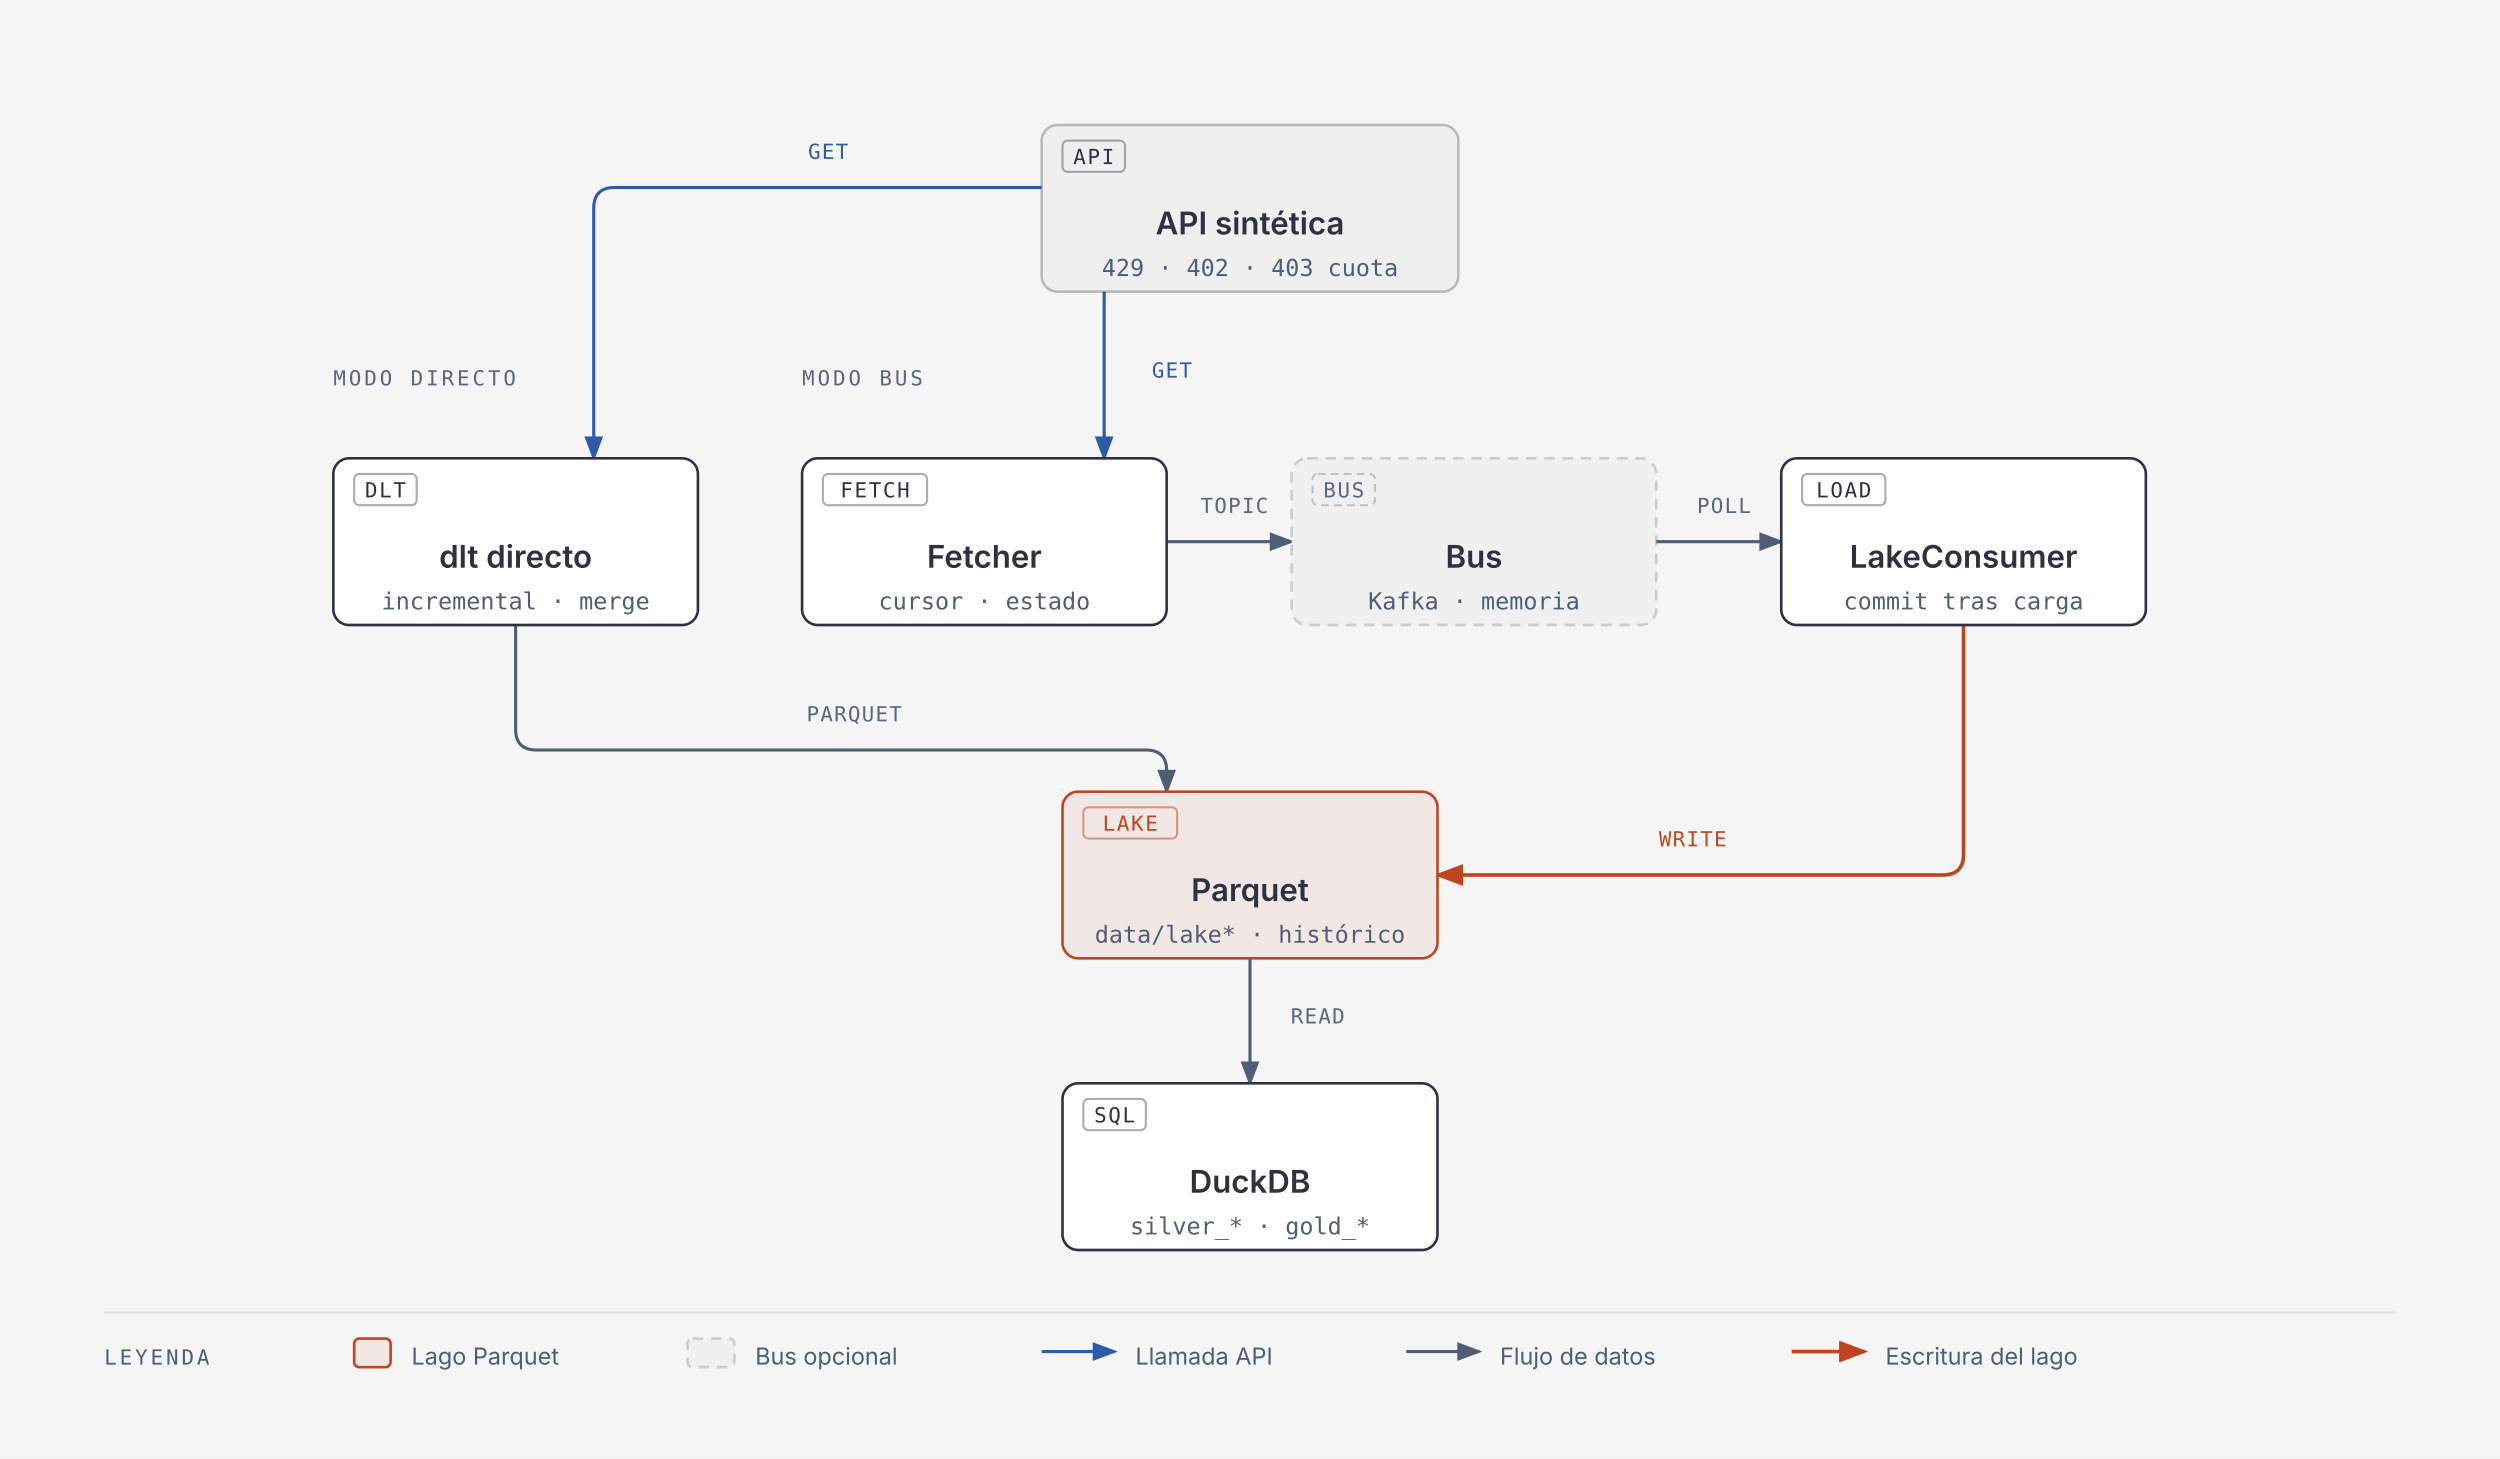
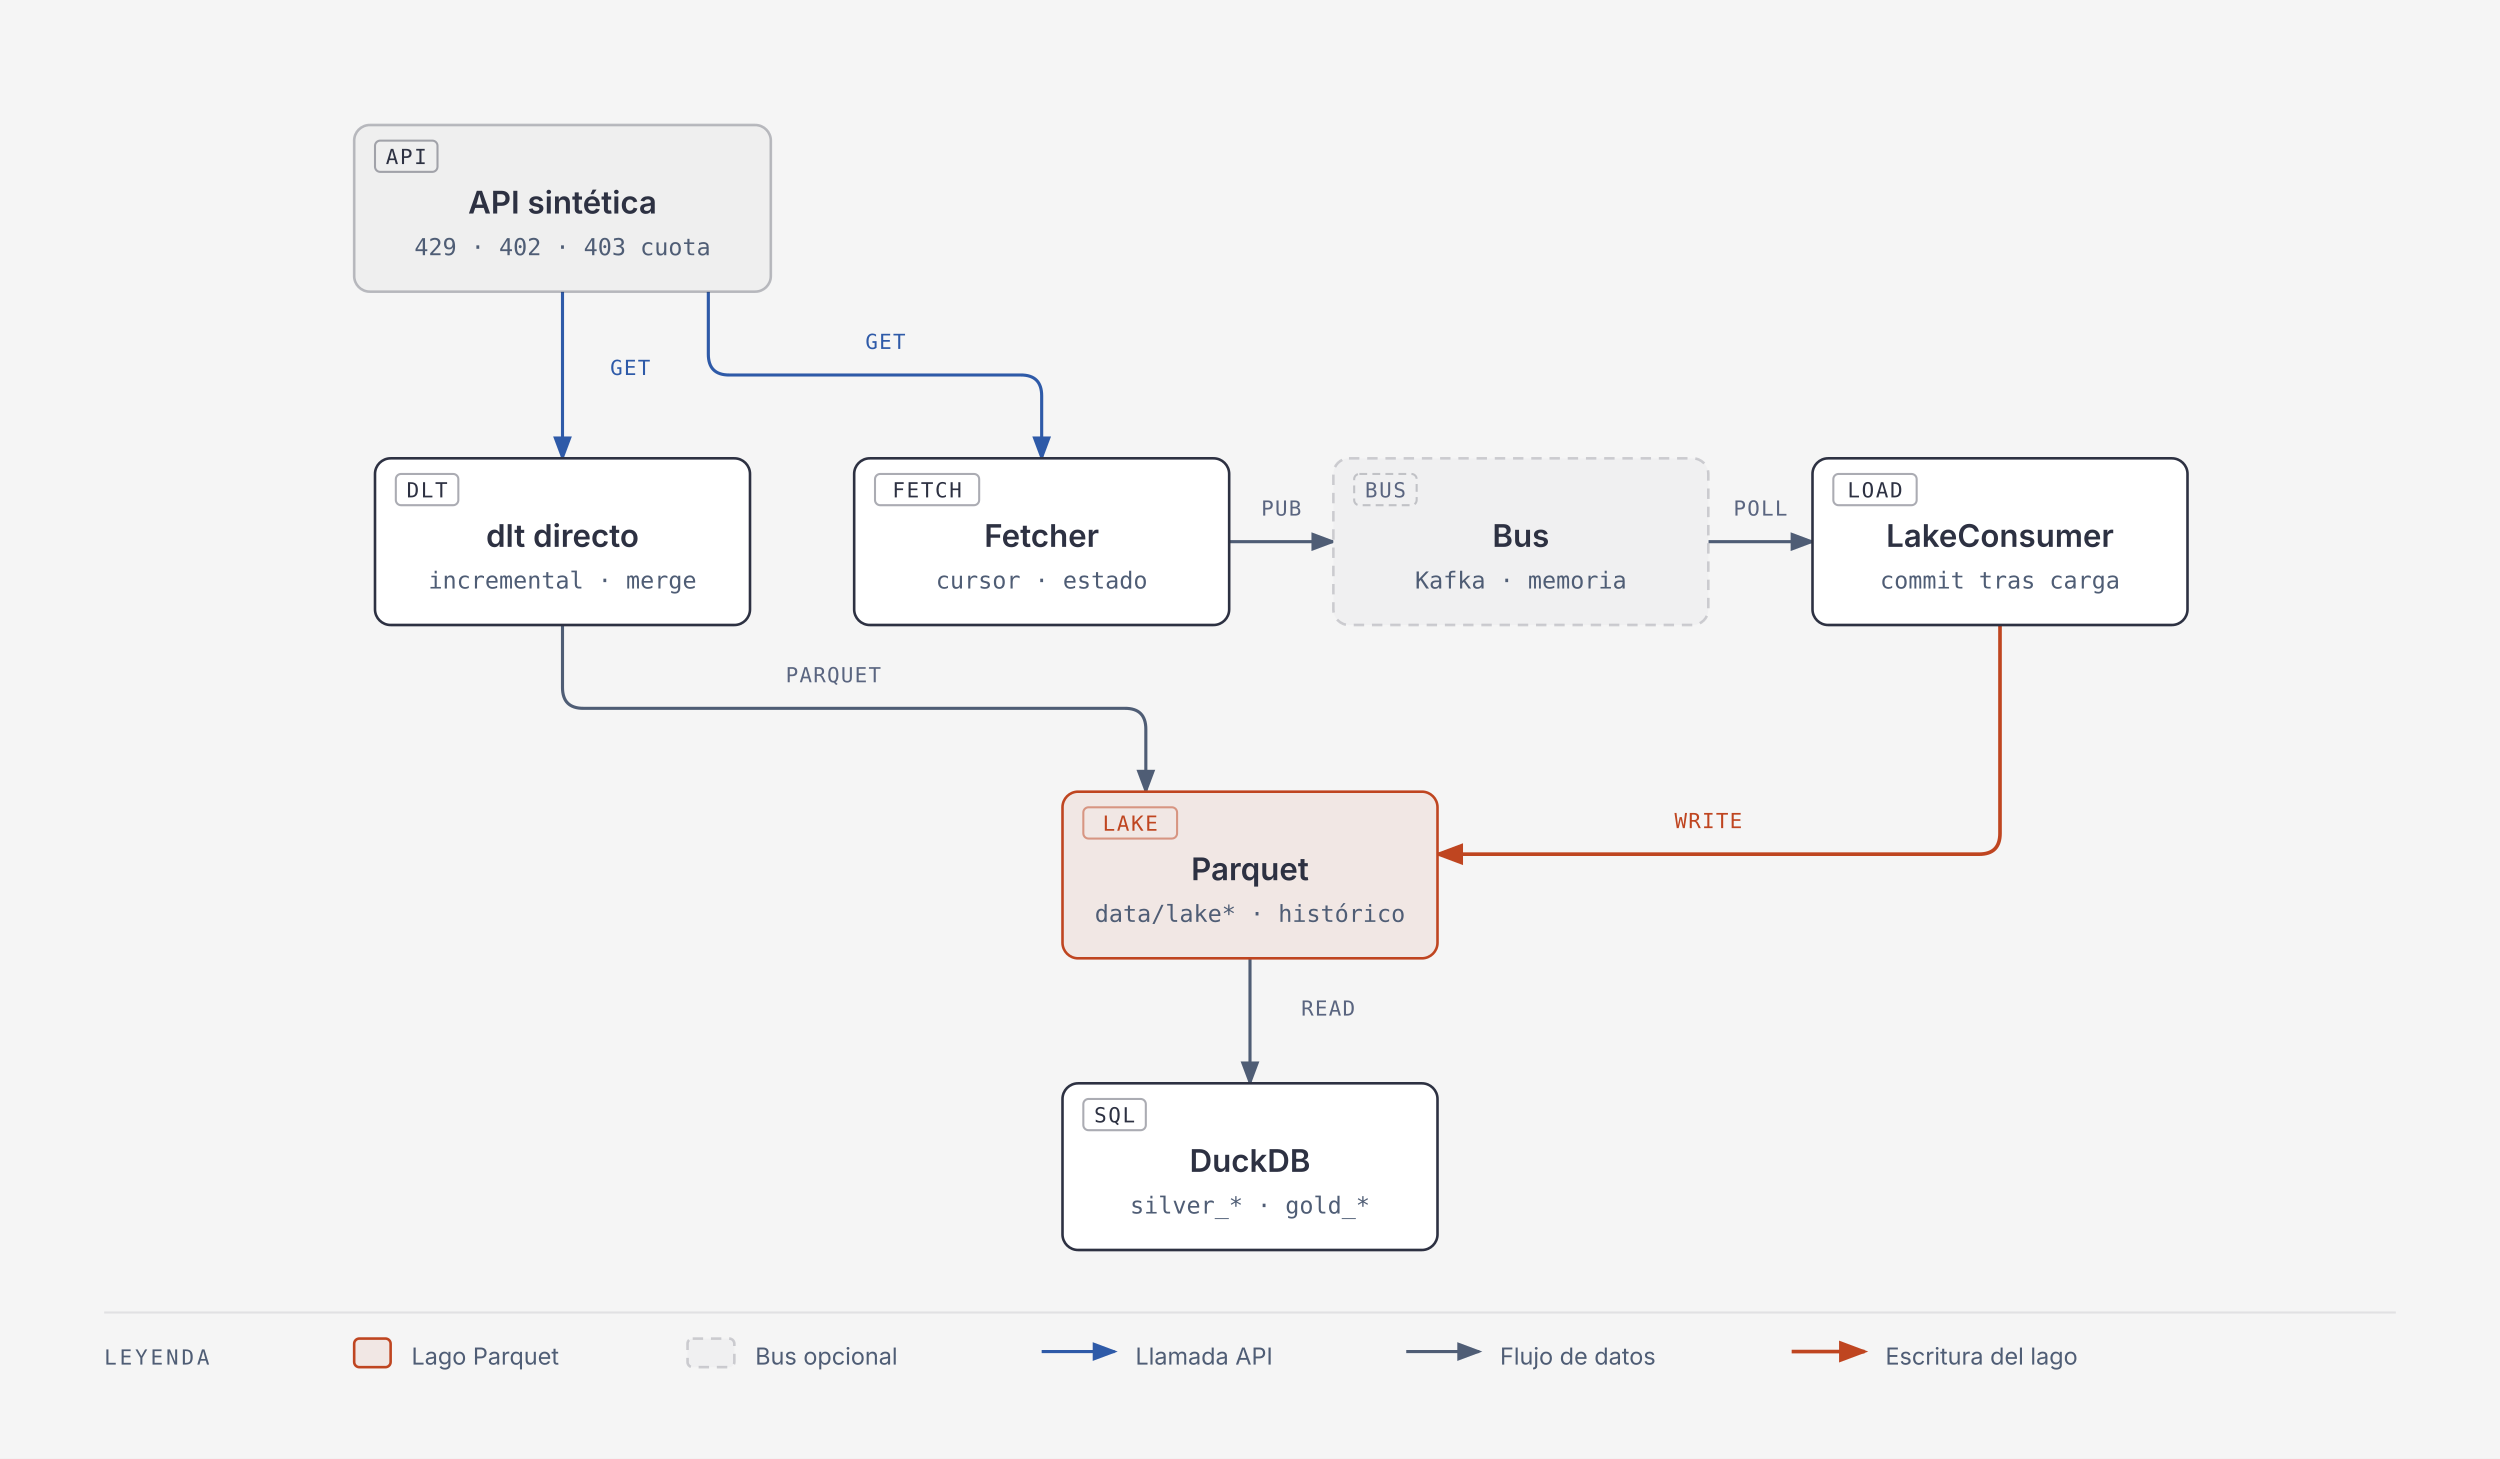
<svg xmlns="http://www.w3.org/2000/svg" viewBox="0 0 960 560" role="img" aria-labelledby="architecture-title architecture-desc">
  <defs>
    <marker id="arrow" markerWidth="8" markerHeight="6" refX="7" refY="3" orient="auto">
      <polygon points="0 0, 8 3, 0 6" fill="#4f5d75" />
    </marker>
    <marker id="arrow-accent" markerWidth="8" markerHeight="6" refX="7" refY="3" orient="auto">
      <polygon points="0 0, 8 3, 0 6" fill="#bf4520" />
    </marker>
    <marker id="arrow-link" markerWidth="8" markerHeight="6" refX="7" refY="3" orient="auto">
      <polygon points="0 0, 8 3, 0 6" fill="#2e5aa8" />
    </marker>
  </defs>
  <rect width="100%" height="100%" fill="#f5f5f5" />
-   <path d="M 400,72 H 236 Q 228,72 228,80 V 176" fill="none" stroke="#2e5aa8" stroke-width="1.2" marker-end="url(#arrow-link)" />
-   <line x1="424" y1="112" x2="424" y2="176" stroke="#2e5aa8" stroke-width="1.2" marker-end="url(#arrow-link)" />
-   <path d="M 198,240 V 280 Q 198,288 206,288 H 440 Q 448,288 448,296 V 304" fill="none" stroke="#4f5d75" stroke-width="1.2" marker-end="url(#arrow)" />
-   <line x1="448" y1="208" x2="496" y2="208" stroke="#4f5d75" stroke-width="1.2" marker-end="url(#arrow)" />
-   <line x1="636" y1="208" x2="684" y2="208" stroke="#4f5d75" stroke-width="1.2" marker-end="url(#arrow)" />
-   <path d="M 754,240 V 328 Q 754,336 746,336 H 552" fill="none" stroke="#bf4520" stroke-width="1.4" marker-end="url(#arrow-accent)" />
+   <line x1="216" y1="112" x2="216" y2="176" stroke="#2e5aa8" stroke-width="1.2" marker-end="url(#arrow-link)" />
+   <path d="M 272,112 V 136 Q 272,144 280,144 H 392 Q 400,144 400,152 V 176" fill="none" stroke="#2e5aa8" stroke-width="1.2" marker-end="url(#arrow-link)" />
+   <path d="M 216,240 V 264 Q 216,272 224,272 H 432 Q 440,272 440,280 V 304" fill="none" stroke="#4f5d75" stroke-width="1.2" marker-end="url(#arrow)" />
+   <line x1="472" y1="208" x2="512" y2="208" stroke="#4f5d75" stroke-width="1.2" marker-end="url(#arrow)" />
+   <line x1="656" y1="208" x2="696" y2="208" stroke="#4f5d75" stroke-width="1.2" marker-end="url(#arrow)" />
+   <path d="M 768,240 V 320 Q 768,328 760,328 H 552" fill="none" stroke="#bf4520" stroke-width="1.4" marker-end="url(#arrow-accent)" />
  <line x1="480" y1="368" x2="480" y2="416" stroke="#4f5d75" stroke-width="1.2" marker-end="url(#arrow)" />
-   <rect x="300" y="52" width="36" height="12" rx="2" fill="#f5f5f5" />
-   <text x="318" y="61" fill="#2e5aa8" font-size="8" font-family="'Geist Mono', ui-monospace, 'SF Mono', Menlo, Consolas, monospace" text-anchor="middle" letter-spacing="0.06em">GET</text>
-   <rect x="432" y="136" width="36" height="12" rx="2" fill="#f5f5f5" />
-   <text x="450" y="145" fill="#2e5aa8" font-size="8" font-family="'Geist Mono', ui-monospace, 'SF Mono', Menlo, Consolas, monospace" text-anchor="middle" letter-spacing="0.06em">GET</text>
-   <rect x="300" y="268" width="56" height="12" rx="2" fill="#f5f5f5" />
-   <text x="328" y="277" fill="#5a6580" font-size="8" font-family="'Geist Mono', ui-monospace, 'SF Mono', Menlo, Consolas, monospace" text-anchor="middle" letter-spacing="0.06em">PARQUET</text>
-   <rect x="456" y="188" width="36" height="12" rx="2" fill="#f5f5f5" />
-   <text x="474" y="197" fill="#5a6580" font-size="8" font-family="'Geist Mono', ui-monospace, 'SF Mono', Menlo, Consolas, monospace" text-anchor="middle" letter-spacing="0.06em">TOPIC</text>
-   <rect x="644" y="188" width="36" height="12" rx="2" fill="#f5f5f5" />
-   <text x="662" y="197" fill="#5a6580" font-size="8" font-family="'Geist Mono', ui-monospace, 'SF Mono', Menlo, Consolas, monospace" text-anchor="middle" letter-spacing="0.06em">POLL</text>
-   <rect x="632" y="316" width="36" height="12" rx="2" fill="#f5f5f5" />
-   <text x="650" y="325" fill="#bf4520" font-size="8" font-family="'Geist Mono', ui-monospace, 'SF Mono', Menlo, Consolas, monospace" text-anchor="middle" letter-spacing="0.06em">WRITE</text>
-   <rect x="488" y="384" width="36" height="12" rx="2" fill="#f5f5f5" />
-   <text x="506" y="393" fill="#5a6580" font-size="8" font-family="'Geist Mono', ui-monospace, 'SF Mono', Menlo, Consolas, monospace" text-anchor="middle" letter-spacing="0.06em">READ</text>
-   <text x="128" y="148" fill="#5a6580" font-size="8" font-family="'Geist Mono', ui-monospace, 'SF Mono', Menlo, Consolas, monospace" letter-spacing="0.14em">MODO DIRECTO</text>
-   <text x="308" y="148" fill="#5a6580" font-size="8" font-family="'Geist Mono', ui-monospace, 'SF Mono', Menlo, Consolas, monospace" letter-spacing="0.14em">MODO BUS</text>
-   <rect x="400" y="48" width="160" height="64" rx="6" fill="#f5f5f5" />
-   <rect x="400" y="48" width="160" height="64" rx="6" fill="rgba(45,49,66,0.03)" stroke="rgba(45,49,66,0.30)" stroke-width="1" />
-   <rect x="408" y="54" width="24" height="12" rx="2" fill="transparent" stroke="rgba(45,49,66,0.40)" stroke-width="0.8" />
-   <text x="420" y="63" fill="#2d3142" font-size="8" font-family="'Geist Mono', ui-monospace, 'SF Mono', Menlo, Consolas, monospace" text-anchor="middle" letter-spacing="0.08em">API</text>
-   <text x="480" y="90" fill="#2d3142" font-size="12" font-weight="600" font-family="'Geist', system-ui, -apple-system, 'Segoe UI', sans-serif" text-anchor="middle">API sintética</text>
-   <text x="480" y="106" fill="#4f5d75" font-size="9" font-family="'Geist Mono', ui-monospace, 'SF Mono', Menlo, Consolas, monospace" text-anchor="middle">429 · 402 · 403 cuota</text>
-   <rect x="128" y="176" width="140" height="64" rx="6" fill="#f5f5f5" />
-   <rect x="128" y="176" width="140" height="64" rx="6" fill="#ffffff" stroke="#2d3142" stroke-width="1" />
-   <rect x="136" y="182" width="24" height="12" rx="2" fill="transparent" stroke="rgba(45,49,66,0.40)" stroke-width="0.8" />
-   <text x="148" y="191" fill="#2d3142" font-size="8" font-family="'Geist Mono', ui-monospace, 'SF Mono', Menlo, Consolas, monospace" text-anchor="middle" letter-spacing="0.08em">DLT</text>
-   <text x="198" y="218" fill="#2d3142" font-size="12" font-weight="600" font-family="'Geist', system-ui, -apple-system, 'Segoe UI', sans-serif" text-anchor="middle">dlt directo</text>
-   <text x="198" y="234" fill="#4f5d75" font-size="9" font-family="'Geist Mono', ui-monospace, 'SF Mono', Menlo, Consolas, monospace" text-anchor="middle">incremental · merge</text>
-   <rect x="308" y="176" width="140" height="64" rx="6" fill="#f5f5f5" />
-   <rect x="308" y="176" width="140" height="64" rx="6" fill="#ffffff" stroke="#2d3142" stroke-width="1" />
-   <rect x="316" y="182" width="40" height="12" rx="2" fill="transparent" stroke="rgba(45,49,66,0.40)" stroke-width="0.8" />
-   <text x="336" y="191" fill="#2d3142" font-size="8" font-family="'Geist Mono', ui-monospace, 'SF Mono', Menlo, Consolas, monospace" text-anchor="middle" letter-spacing="0.08em">FETCH</text>
-   <text x="378" y="218" fill="#2d3142" font-size="12" font-weight="600" font-family="'Geist', system-ui, -apple-system, 'Segoe UI', sans-serif" text-anchor="middle">Fetcher</text>
-   <text x="378" y="234" fill="#4f5d75" font-size="9" font-family="'Geist Mono', ui-monospace, 'SF Mono', Menlo, Consolas, monospace" text-anchor="middle">cursor · estado</text>
-   <rect x="496" y="176" width="140" height="64" rx="6" fill="#f5f5f5" />
-   <rect x="496" y="176" width="140" height="64" rx="6" fill="rgba(45,49,66,0.02)" stroke="rgba(45,49,66,0.20)" stroke-width="1" stroke-dasharray="4,3" />
-   <rect x="504" y="182" width="24" height="12" rx="2" fill="transparent" stroke="rgba(45,49,66,0.24)" stroke-width="0.8" stroke-dasharray="3,2" />
-   <text x="516" y="191" fill="#5a6580" font-size="8" font-family="'Geist Mono', ui-monospace, 'SF Mono', Menlo, Consolas, monospace" text-anchor="middle" letter-spacing="0.08em">BUS</text>
-   <text x="566" y="218" fill="#2d3142" font-size="12" font-weight="600" font-family="'Geist', system-ui, -apple-system, 'Segoe UI', sans-serif" text-anchor="middle">Bus</text>
-   <text x="566" y="234" fill="#4f5d75" font-size="9" font-family="'Geist Mono', ui-monospace, 'SF Mono', Menlo, Consolas, monospace" text-anchor="middle">Kafka · memoria</text>
-   <rect x="684" y="176" width="140" height="64" rx="6" fill="#f5f5f5" />
-   <rect x="684" y="176" width="140" height="64" rx="6" fill="#ffffff" stroke="#2d3142" stroke-width="1" />
-   <rect x="692" y="182" width="32" height="12" rx="2" fill="transparent" stroke="rgba(45,49,66,0.40)" stroke-width="0.8" />
-   <text x="708" y="191" fill="#2d3142" font-size="8" font-family="'Geist Mono', ui-monospace, 'SF Mono', Menlo, Consolas, monospace" text-anchor="middle" letter-spacing="0.08em">LOAD</text>
-   <text x="754" y="218" fill="#2d3142" font-size="12" font-weight="600" font-family="'Geist', system-ui, -apple-system, 'Segoe UI', sans-serif" text-anchor="middle">LakeConsumer</text>
-   <text x="754" y="234" fill="#4f5d75" font-size="9" font-family="'Geist Mono', ui-monospace, 'SF Mono', Menlo, Consolas, monospace" text-anchor="middle">commit tras carga</text>
+   <rect x="224" y="134" width="36" height="12" rx="2" fill="#f5f5f5" />
+   <text x="242" y="144" fill="#2e5aa8" font-size="8" font-family="'Geist Mono', ui-monospace, 'SF Mono', Menlo, Consolas, monospace" text-anchor="middle" letter-spacing="0.06em">GET</text>
+   <rect x="322" y="124" width="36" height="12" rx="2" fill="#f5f5f5" />
+   <text x="340" y="134" fill="#2e5aa8" font-size="8" font-family="'Geist Mono', ui-monospace, 'SF Mono', Menlo, Consolas, monospace" text-anchor="middle" letter-spacing="0.06em">GET</text>
+   <rect x="288" y="252" width="64" height="12" rx="2" fill="#f5f5f5" />
+   <text x="320" y="262" fill="#5a6580" font-size="8" font-family="'Geist Mono', ui-monospace, 'SF Mono', Menlo, Consolas, monospace" text-anchor="middle" letter-spacing="0.06em">PARQUET</text>
+   <rect x="474" y="188" width="36" height="12" rx="2" fill="#f5f5f5" />
+   <text x="492" y="198" fill="#5a6580" font-size="8" font-family="'Geist Mono', ui-monospace, 'SF Mono', Menlo, Consolas, monospace" text-anchor="middle" letter-spacing="0.06em">PUB</text>
+   <rect x="658" y="188" width="36" height="12" rx="2" fill="#f5f5f5" />
+   <text x="676" y="198" fill="#5a6580" font-size="8" font-family="'Geist Mono', ui-monospace, 'SF Mono', Menlo, Consolas, monospace" text-anchor="middle" letter-spacing="0.06em">POLL</text>
+   <rect x="632" y="308" width="48" height="12" rx="2" fill="#f5f5f5" />
+   <text x="656" y="318" fill="#bf4520" font-size="8" font-family="'Geist Mono', ui-monospace, 'SF Mono', Menlo, Consolas, monospace" text-anchor="middle" letter-spacing="0.06em">WRITE</text>
+   <rect x="488" y="380" width="44" height="12" rx="2" fill="#f5f5f5" />
+   <text x="510" y="390" fill="#5a6580" font-size="8" font-family="'Geist Mono', ui-monospace, 'SF Mono', Menlo, Consolas, monospace" text-anchor="middle" letter-spacing="0.06em">READ</text>
+   <rect x="136" y="48" width="160" height="64" rx="6" fill="#f5f5f5" />
+   <rect x="136" y="48" width="160" height="64" rx="6" fill="rgba(45,49,66,0.03)" stroke="rgba(45,49,66,0.30)" stroke-width="1" />
+   <rect x="144" y="54" width="24" height="12" rx="2" fill="transparent" stroke="rgba(45,49,66,0.40)" stroke-width="0.8" />
+   <text x="156" y="63" fill="#2d3142" font-size="8" font-family="'Geist Mono', ui-monospace, 'SF Mono', Menlo, Consolas, monospace" text-anchor="middle" letter-spacing="0.08em">API</text>
+   <text x="216" y="82" fill="#2d3142" font-size="12" font-weight="600" font-family="'Geist', system-ui, -apple-system, 'Segoe UI', sans-serif" text-anchor="middle">API sintética</text>
+   <text x="216" y="98" fill="#4f5d75" font-size="9" font-family="'Geist Mono', ui-monospace, 'SF Mono', Menlo, Consolas, monospace" text-anchor="middle">429 · 402 · 403 cuota</text>
+   <rect x="144" y="176" width="144" height="64" rx="6" fill="#f5f5f5" />
+   <rect x="144" y="176" width="144" height="64" rx="6" fill="#ffffff" stroke="#2d3142" stroke-width="1" />
+   <rect x="152" y="182" width="24" height="12" rx="2" fill="transparent" stroke="rgba(45,49,66,0.40)" stroke-width="0.8" />
+   <text x="164" y="191" fill="#2d3142" font-size="8" font-family="'Geist Mono', ui-monospace, 'SF Mono', Menlo, Consolas, monospace" text-anchor="middle" letter-spacing="0.08em">DLT</text>
+   <text x="216" y="210" fill="#2d3142" font-size="12" font-weight="600" font-family="'Geist', system-ui, -apple-system, 'Segoe UI', sans-serif" text-anchor="middle">dlt directo</text>
+   <text x="216" y="226" fill="#4f5d75" font-size="9" font-family="'Geist Mono', ui-monospace, 'SF Mono', Menlo, Consolas, monospace" text-anchor="middle">incremental · merge</text>
+   <rect x="328" y="176" width="144" height="64" rx="6" fill="#f5f5f5" />
+   <rect x="328" y="176" width="144" height="64" rx="6" fill="#ffffff" stroke="#2d3142" stroke-width="1" />
+   <rect x="336" y="182" width="40" height="12" rx="2" fill="transparent" stroke="rgba(45,49,66,0.40)" stroke-width="0.8" />
+   <text x="356" y="191" fill="#2d3142" font-size="8" font-family="'Geist Mono', ui-monospace, 'SF Mono', Menlo, Consolas, monospace" text-anchor="middle" letter-spacing="0.08em">FETCH</text>
+   <text x="400" y="210" fill="#2d3142" font-size="12" font-weight="600" font-family="'Geist', system-ui, -apple-system, 'Segoe UI', sans-serif" text-anchor="middle">Fetcher</text>
+   <text x="400" y="226" fill="#4f5d75" font-size="9" font-family="'Geist Mono', ui-monospace, 'SF Mono', Menlo, Consolas, monospace" text-anchor="middle">cursor · estado</text>
+   <rect x="512" y="176" width="144" height="64" rx="6" fill="#f5f5f5" />
+   <rect x="512" y="176" width="144" height="64" rx="6" fill="rgba(45,49,66,0.02)" stroke="rgba(45,49,66,0.20)" stroke-width="1" stroke-dasharray="4,3" />
+   <rect x="520" y="182" width="24" height="12" rx="2" fill="transparent" stroke="rgba(45,49,66,0.24)" stroke-width="0.8" stroke-dasharray="3,2" />
+   <text x="532" y="191" fill="#5a6580" font-size="8" font-family="'Geist Mono', ui-monospace, 'SF Mono', Menlo, Consolas, monospace" text-anchor="middle" letter-spacing="0.08em">BUS</text>
+   <text x="584" y="210" fill="#2d3142" font-size="12" font-weight="600" font-family="'Geist', system-ui, -apple-system, 'Segoe UI', sans-serif" text-anchor="middle">Bus</text>
+   <text x="584" y="226" fill="#4f5d75" font-size="9" font-family="'Geist Mono', ui-monospace, 'SF Mono', Menlo, Consolas, monospace" text-anchor="middle">Kafka · memoria</text>
+   <rect x="696" y="176" width="144" height="64" rx="6" fill="#f5f5f5" />
+   <rect x="696" y="176" width="144" height="64" rx="6" fill="#ffffff" stroke="#2d3142" stroke-width="1" />
+   <rect x="704" y="182" width="32" height="12" rx="2" fill="transparent" stroke="rgba(45,49,66,0.40)" stroke-width="0.8" />
+   <text x="720" y="191" fill="#2d3142" font-size="8" font-family="'Geist Mono', ui-monospace, 'SF Mono', Menlo, Consolas, monospace" text-anchor="middle" letter-spacing="0.08em">LOAD</text>
+   <text x="768" y="210" fill="#2d3142" font-size="12" font-weight="600" font-family="'Geist', system-ui, -apple-system, 'Segoe UI', sans-serif" text-anchor="middle">LakeConsumer</text>
+   <text x="768" y="226" fill="#4f5d75" font-size="9" font-family="'Geist Mono', ui-monospace, 'SF Mono', Menlo, Consolas, monospace" text-anchor="middle">commit tras carga</text>
  <rect x="408" y="304" width="144" height="64" rx="6" fill="#f5f5f5" />
  <rect x="408" y="304" width="144" height="64" rx="6" fill="rgba(191,69,32,0.08)" stroke="#bf4520" stroke-width="1" />
  <rect x="416" y="310" width="36" height="12" rx="2" fill="transparent" stroke="rgba(191,69,32,0.50)" stroke-width="0.8" />
  <text x="434" y="319" fill="#bf4520" font-size="8" font-family="'Geist Mono', ui-monospace, 'SF Mono', Menlo, Consolas, monospace" text-anchor="middle" letter-spacing="0.08em">LAKE</text>
-   <text x="480" y="346" fill="#2d3142" font-size="12" font-weight="600" font-family="'Geist', system-ui, -apple-system, 'Segoe UI', sans-serif" text-anchor="middle">Parquet</text>
-   <text x="480" y="362" fill="#4f5d75" font-size="9" font-family="'Geist Mono', ui-monospace, 'SF Mono', Menlo, Consolas, monospace" text-anchor="middle">data/lake* · histórico</text>
+   <text x="480" y="338" fill="#2d3142" font-size="12" font-weight="600" font-family="'Geist', system-ui, -apple-system, 'Segoe UI', sans-serif" text-anchor="middle">Parquet</text>
+   <text x="480" y="354" fill="#4f5d75" font-size="9" font-family="'Geist Mono', ui-monospace, 'SF Mono', Menlo, Consolas, monospace" text-anchor="middle">data/lake* · histórico</text>
  <rect x="408" y="416" width="144" height="64" rx="6" fill="#f5f5f5" />
  <rect x="408" y="416" width="144" height="64" rx="6" fill="#ffffff" stroke="#2d3142" stroke-width="1" />
  <rect x="416" y="422" width="24" height="12" rx="2" fill="transparent" stroke="rgba(45,49,66,0.40)" stroke-width="0.8" />
  <text x="428" y="431" fill="#2d3142" font-size="8" font-family="'Geist Mono', ui-monospace, 'SF Mono', Menlo, Consolas, monospace" text-anchor="middle" letter-spacing="0.08em">SQL</text>
-   <text x="480" y="458" fill="#2d3142" font-size="12" font-weight="600" font-family="'Geist', system-ui, -apple-system, 'Segoe UI', sans-serif" text-anchor="middle">DuckDB</text>
-   <text x="480" y="474" fill="#4f5d75" font-size="9" font-family="'Geist Mono', ui-monospace, 'SF Mono', Menlo, Consolas, monospace" text-anchor="middle">silver_* · gold_*</text>
+   <text x="480" y="450" fill="#2d3142" font-size="12" font-weight="600" font-family="'Geist', system-ui, -apple-system, 'Segoe UI', sans-serif" text-anchor="middle">DuckDB</text>
+   <text x="480" y="466" fill="#4f5d75" font-size="9" font-family="'Geist Mono', ui-monospace, 'SF Mono', Menlo, Consolas, monospace" text-anchor="middle">silver_* · gold_*</text>
  <line x1="40" y1="504" x2="920" y2="504" stroke="rgba(45,49,66,0.10)" stroke-width="0.8" />
  <text x="40" y="524" fill="#4f5d75" font-size="8" font-family="'Geist Mono', ui-monospace, 'SF Mono', Menlo, Consolas, monospace" letter-spacing="0.14em">LEYENDA</text>
  <rect x="136" y="514" width="14" height="11" rx="2" fill="rgba(191,69,32,0.08)" stroke="#bf4520" stroke-width="1" />
  <text x="158" y="524" fill="#4f5d75" font-size="9" font-family="'Geist', system-ui, -apple-system, 'Segoe UI', sans-serif">Lago Parquet</text>
  <rect x="264" y="514" width="18" height="11" rx="2" fill="rgba(45,49,66,0.02)" stroke="rgba(45,49,66,0.20)" stroke-width="1" stroke-dasharray="4,3" />
  <text x="290" y="524" fill="#4f5d75" font-size="9" font-family="'Geist', system-ui, -apple-system, 'Segoe UI', sans-serif">Bus opcional</text>
  <line x1="400" y1="519" x2="428" y2="519" stroke="#2e5aa8" stroke-width="1.2" marker-end="url(#arrow-link)" />
  <text x="436" y="524" fill="#4f5d75" font-size="9" font-family="'Geist', system-ui, -apple-system, 'Segoe UI', sans-serif">Llamada API</text>
  <line x1="540" y1="519" x2="568" y2="519" stroke="#4f5d75" stroke-width="1.2" marker-end="url(#arrow)" />
  <text x="576" y="524" fill="#4f5d75" font-size="9" font-family="'Geist', system-ui, -apple-system, 'Segoe UI', sans-serif">Flujo de datos</text>
  <line x1="688" y1="519" x2="716" y2="519" stroke="#bf4520" stroke-width="1.4" marker-end="url(#arrow-accent)" />
  <text x="724" y="524" fill="#4f5d75" font-size="9" font-family="'Geist', system-ui, -apple-system, 'Segoe UI', sans-serif">Escritura del lago</text>
</svg>
